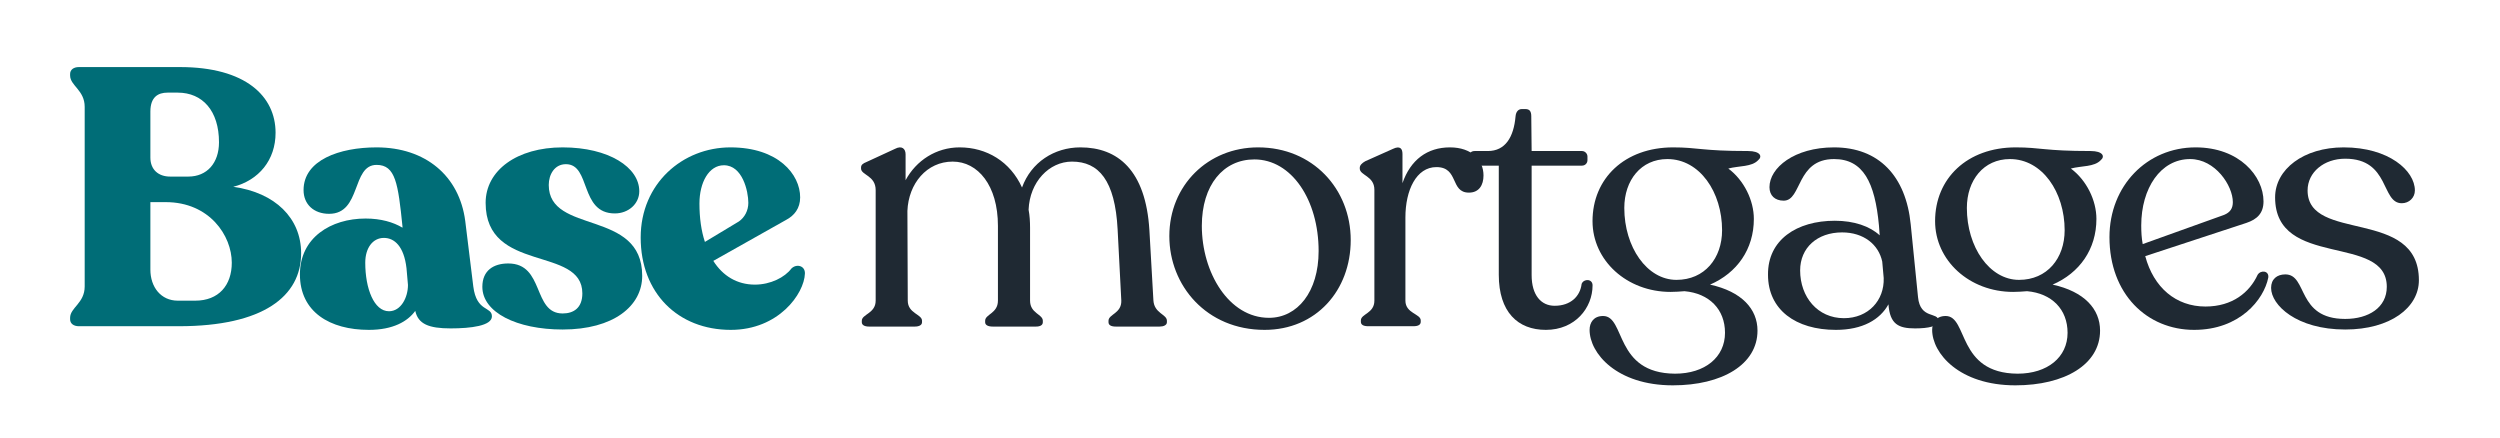
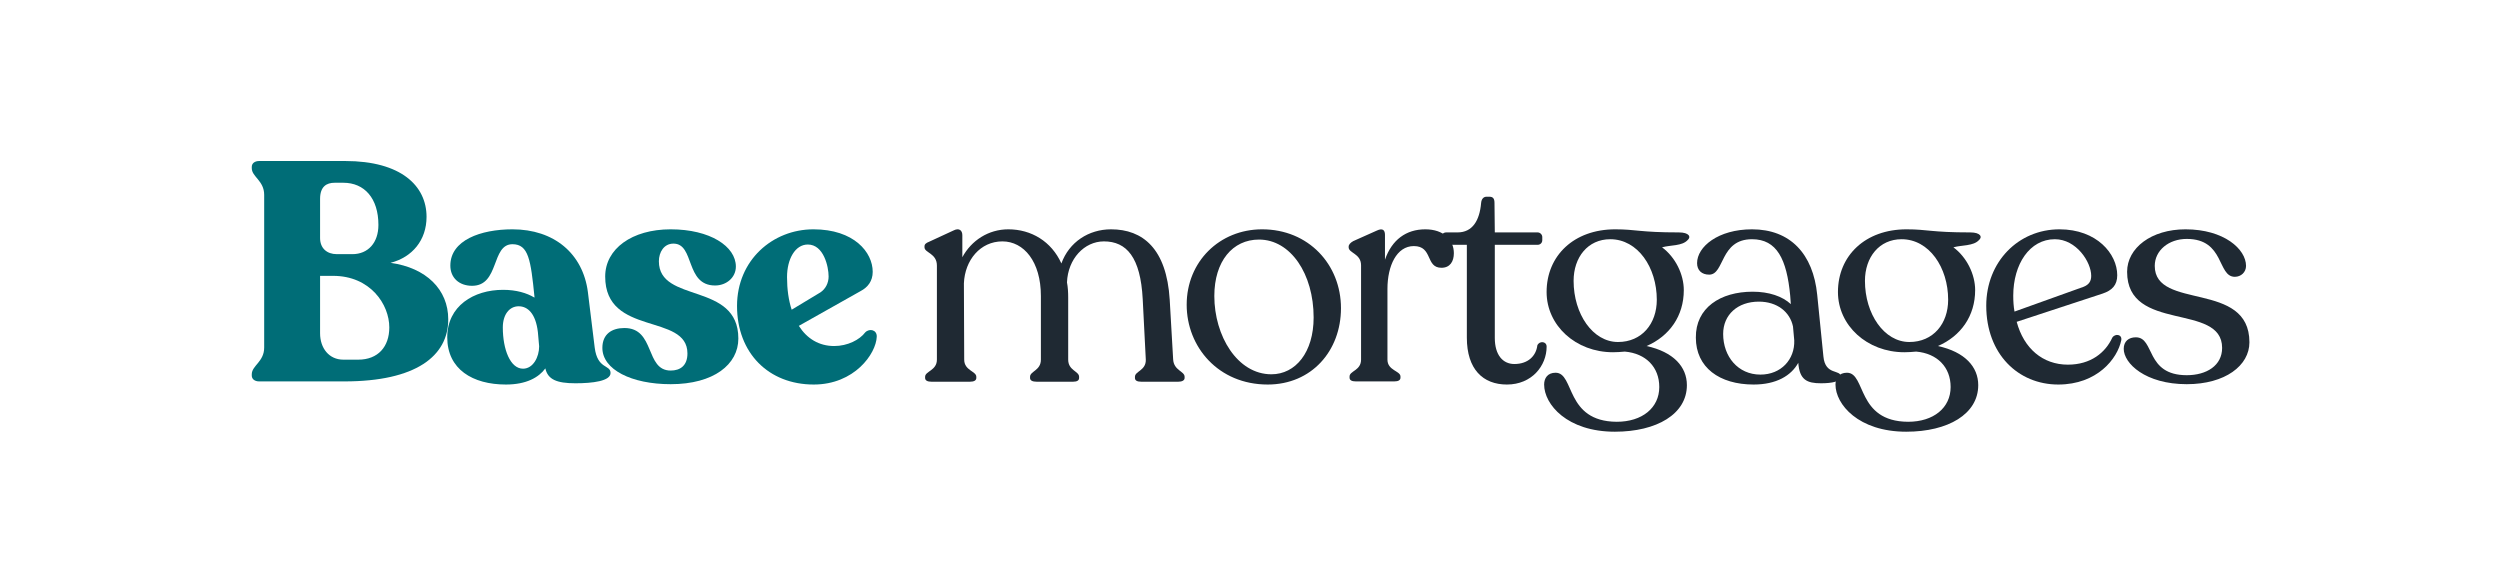
- <svg xmlns="http://www.w3.org/2000/svg" width="400" zoomAndPan="magnify" viewBox="0 0 300 52.5" height="70" preserveAspectRatio="xMidYMid meet" version="1.0">
+ <svg xmlns="http://www.w3.org/2000/svg" width="300" zoomAndPan="magnify" viewBox="0 0 224.88 52.5" height="70" preserveAspectRatio="xMidYMid meet" version="1.0">
  <defs>
    <g />
-     <clipPath id="906b43cfec">
-       <path d="M 6 0 L 292 0 L 292 52.004 L 6 52.004 Z M 6 0 " clip-rule="nonzero" />
-     </clipPath>
-     <clipPath id="2f4b60f630">
-       <rect x="0" width="286" y="0" height="53" />
+     <clipPath id="3331e82e84">
+       <rect x="0" width="183" y="0" height="40" />
    </clipPath>
  </defs>
-   <g clip-path="url(#906b43cfec)">
-     <g transform="matrix(1, 0, 0, 1, 6, 0)">
-       <g clip-path="url(#2f4b60f630)">
-         <g fill="#006d77" fill-opacity="1">
-           <g transform="translate(0.61557, 39.14634)">
-             <g>
-               <path d="M 21.375 -16.73 C 24.438 -17.52 26.453 -19.93 26.453 -23.211 C 26.453 -27.594 22.863 -31.098 14.98 -31.098 L 2.848 -31.098 C 2.234 -31.098 1.797 -30.789 1.797 -30.266 L 1.797 -30.09 C 1.797 -28.863 3.547 -28.336 3.547 -26.324 L 3.547 -4.773 C 3.547 -2.758 1.797 -2.234 1.797 -1.008 L 1.797 -0.832 C 1.797 -0.305 2.234 0 2.848 0 L 14.848 0 C 24.965 0 29.52 -3.59 29.52 -8.758 C 29.52 -12.965 26.41 -16.031 21.375 -16.73 Z M 11.43 -25.754 C 11.43 -27.504 12.352 -28.031 13.488 -28.031 L 14.715 -28.031 C 17.695 -28.031 19.664 -25.84 19.664 -22.074 C 19.664 -19.578 18.219 -17.957 15.984 -17.957 L 13.797 -17.957 C 12.395 -17.957 11.43 -18.789 11.43 -20.234 Z M 16.816 -3.066 L 14.715 -3.066 C 12.703 -3.066 11.43 -4.688 11.43 -6.789 L 11.43 -14.891 L 13.27 -14.891 C 18.527 -14.891 21.199 -10.863 21.199 -7.621 C 21.199 -4.906 19.621 -3.066 16.816 -3.066 Z M 16.816 -3.066 " />
-             </g>
+   <g transform="matrix(1, 0, 0, 1, 21, 6)">
+     <g clip-path="url(#3331e82e84)">
+       <g fill="#006d77" fill-opacity="1">
+         <g transform="translate(0.454184, 28.32691)">
+           <g>
+             <path d="M 13.633 -10.672 C 15.59 -11.176 16.875 -12.711 16.875 -14.809 C 16.875 -17.602 14.582 -19.836 9.555 -19.836 L 1.816 -19.836 C 1.426 -19.836 1.145 -19.641 1.145 -19.305 L 1.145 -19.191 C 1.145 -18.41 2.262 -18.074 2.262 -16.789 L 2.262 -3.047 C 2.262 -1.762 1.145 -1.426 1.145 -0.641 L 1.145 -0.531 C 1.145 -0.195 1.426 0 1.816 0 L 9.473 0 C 15.926 0 18.828 -2.289 18.828 -5.586 C 18.828 -8.27 16.848 -10.227 13.633 -10.672 Z M 7.293 -16.426 C 7.293 -17.543 7.879 -17.879 8.605 -17.879 L 9.387 -17.879 C 11.285 -17.879 12.543 -16.484 12.543 -14.082 C 12.543 -12.488 11.621 -11.453 10.195 -11.453 L 8.801 -11.453 C 7.906 -11.453 7.293 -11.984 7.293 -12.906 Z M 10.727 -1.957 L 9.387 -1.957 C 8.102 -1.957 7.293 -2.988 7.293 -4.332 L 7.293 -9.5 L 8.465 -9.5 C 11.816 -9.5 13.523 -6.93 13.523 -4.859 C 13.523 -3.129 12.516 -1.957 10.727 -1.957 Z M 10.727 -1.957 " />
          </g>
        </g>
-         <g fill="#006d77" fill-opacity="1">
-           <g transform="translate(28.89673, 39.14634)">
-             <g>
-               <path d="M 21.898 -4.773 L 20.934 -12.613 C 20.234 -18.043 16.16 -21.461 10.293 -21.461 C 5.824 -21.461 1.531 -19.93 1.531 -16.336 C 1.531 -14.629 2.758 -13.488 4.598 -13.488 C 8.496 -13.488 7.27 -19.359 10.293 -19.359 C 12.57 -19.359 12.875 -17.125 13.402 -11.957 L 13.402 -11.824 C 12.309 -12.48 10.816 -12.922 8.977 -12.922 C 4.816 -12.922 1.094 -10.645 1.094 -6.219 C 1.094 -1.707 4.688 0.438 9.371 0.438 C 12.262 0.438 14.016 -0.57 14.934 -1.84 C 15.285 -0.262 16.555 0.262 19.184 0.262 C 21.594 0.262 24.133 -0.043 24.133 -1.184 C 24.133 -2.41 22.293 -1.664 21.898 -4.773 Z M 11.781 -1.797 C 9.984 -1.797 8.934 -4.512 8.934 -7.621 C 8.934 -9.418 9.855 -10.598 11.168 -10.598 C 12.438 -10.598 13.578 -9.59 13.883 -6.965 L 14.059 -4.949 C 14.059 -3.461 13.227 -1.797 11.781 -1.797 Z M 11.781 -1.797 " />
-             </g>
+       </g>
+       <g fill="#006d77" fill-opacity="1">
+         <g transform="translate(18.49397, 28.32691)">
+           <g>
+             <path d="M 13.969 -3.047 L 13.355 -8.047 C 12.906 -11.512 10.309 -13.688 6.566 -13.688 C 3.715 -13.688 0.977 -12.711 0.977 -10.422 C 0.977 -9.332 1.762 -8.605 2.934 -8.605 C 5.418 -8.605 4.637 -12.348 6.566 -12.348 C 8.02 -12.348 8.215 -10.922 8.547 -7.625 L 8.547 -7.543 C 7.852 -7.961 6.902 -8.242 5.727 -8.242 C 3.074 -8.242 0.699 -6.789 0.699 -3.969 C 0.699 -1.09 2.988 0.281 5.98 0.281 C 7.824 0.281 8.941 -0.363 9.527 -1.172 C 9.75 -0.168 10.559 0.168 12.238 0.168 C 13.773 0.168 15.395 -0.027 15.395 -0.754 C 15.395 -1.535 14.219 -1.062 13.969 -3.047 Z M 7.516 -1.145 C 6.371 -1.145 5.699 -2.879 5.699 -4.859 C 5.699 -6.008 6.285 -6.762 7.125 -6.762 C 7.934 -6.762 8.66 -6.117 8.855 -4.441 L 8.969 -3.156 C 8.969 -2.207 8.438 -1.145 7.516 -1.145 Z M 7.516 -1.145 " />
          </g>
        </g>
-         <g fill="#006d77" fill-opacity="1">
-           <g transform="translate(50.87353, 39.14634)">
-             <g>
-               <path d="M 10.645 0.395 C 16.73 0.395 20.191 -2.41 20.191 -6.043 C 20.191 -14.102 8.977 -10.949 8.977 -16.949 C 8.977 -18.219 9.68 -19.445 11.035 -19.445 C 14.059 -19.445 12.656 -13.535 16.906 -13.535 C 18.527 -13.535 19.84 -14.672 19.84 -16.203 C 19.84 -19.051 16.203 -21.461 10.645 -21.461 C 5.168 -21.461 1.402 -18.703 1.402 -14.805 C 1.402 -6.309 13.008 -9.68 13.008 -3.941 C 13.008 -2.191 11.957 -1.531 10.645 -1.531 C 7.008 -1.531 8.496 -7.531 4.117 -7.531 C 2.363 -7.531 1.008 -6.699 1.008 -4.73 C 1.008 -1.664 5.125 0.395 10.645 0.395 Z M 10.645 0.395 " />
-             </g>
+       </g>
+       <g fill="#006d77" fill-opacity="1">
+         <g transform="translate(32.51236, 28.32691)">
+           <g>
+             <path d="M 6.789 0.25 C 10.672 0.25 12.879 -1.535 12.879 -3.855 C 12.879 -8.996 5.727 -6.984 5.727 -10.812 C 5.727 -11.621 6.176 -12.402 7.039 -12.402 C 8.969 -12.402 8.074 -8.633 10.785 -8.633 C 11.816 -8.633 12.656 -9.359 12.656 -10.336 C 12.656 -12.152 10.336 -13.688 6.789 -13.688 C 3.297 -13.688 0.895 -11.93 0.895 -9.441 C 0.895 -4.023 8.297 -6.176 8.297 -2.516 C 8.297 -1.398 7.625 -0.977 6.789 -0.977 C 4.469 -0.977 5.418 -4.805 2.625 -4.805 C 1.508 -4.805 0.641 -4.273 0.641 -3.016 C 0.641 -1.062 3.27 0.25 6.789 0.25 Z M 6.789 0.25 " />
          </g>
        </g>
-         <g fill="#006d77" fill-opacity="1">
-           <g transform="translate(69.91703, 39.14634)">
-             <g>
-               <path d="M 19.051 -6.922 C 18.262 -5.867 16.555 -4.992 14.672 -4.992 C 12.527 -4.992 10.816 -6.043 9.68 -7.84 L 18.395 -12.746 C 19.402 -13.27 20.102 -14.148 20.102 -15.461 C 20.102 -18.219 17.477 -21.461 11.738 -21.461 C 6 -21.461 0.965 -17.125 0.965 -10.645 C 0.965 -3.984 5.43 0.438 11.781 0.438 C 17.52 0.438 20.586 -3.898 20.672 -6.309 C 20.715 -7.27 19.664 -7.531 19.051 -6.922 Z M 10.949 -19.316 C 13.184 -19.316 13.883 -16.203 13.883 -14.805 C 13.883 -13.883 13.445 -13.051 12.746 -12.57 L 8.672 -10.117 C 8.234 -11.43 8.016 -13.008 8.016 -14.715 C 8.016 -17.258 9.152 -19.316 10.949 -19.316 Z M 10.949 -19.316 " />
-             </g>
+       </g>
+       <g fill="#006d77" fill-opacity="1">
+         <g transform="translate(44.65969, 28.32691)">
+           <g>
+             <path d="M 12.152 -4.414 C 11.648 -3.742 10.559 -3.184 9.359 -3.184 C 7.988 -3.184 6.902 -3.855 6.176 -5 L 11.734 -8.129 C 12.375 -8.465 12.824 -9.023 12.824 -9.863 C 12.824 -11.621 11.148 -13.688 7.488 -13.688 C 3.828 -13.688 0.613 -10.922 0.613 -6.789 C 0.613 -2.543 3.465 0.281 7.516 0.281 C 11.176 0.281 13.129 -2.488 13.188 -4.023 C 13.215 -4.637 12.543 -4.805 12.152 -4.414 Z M 6.984 -12.32 C 8.41 -12.32 8.855 -10.336 8.855 -9.441 C 8.855 -8.855 8.578 -8.324 8.129 -8.02 L 5.531 -6.453 C 5.254 -7.293 5.113 -8.297 5.113 -9.387 C 5.113 -11.008 5.84 -12.32 6.984 -12.32 Z M 6.984 -12.32 " />
          </g>
        </g>
-         <g fill="#006d77" fill-opacity="1">
-           <g transform="translate(89.17944, 39.14634)">
-             <g />
+       </g>
+       <g fill="#006d77" fill-opacity="1">
+         <g transform="translate(56.94665, 28.32691)">
+           <g />
+         </g>
+       </g>
+       <g fill="#1f2933" fill-opacity="1">
+         <g transform="translate(61.05435, 28.32691)">
+           <g>
+             <path d="M 23.469 -1.984 L 23.16 -7.348 C 22.879 -11.957 20.73 -13.688 17.879 -13.688 C 15.867 -13.688 14.109 -12.543 13.41 -10.617 C 12.516 -12.602 10.699 -13.688 8.633 -13.688 C 6.844 -13.688 5.309 -12.684 4.496 -11.176 L 4.496 -13.16 C 4.496 -13.578 4.219 -13.855 3.688 -13.578 L 1.508 -12.57 C 1.23 -12.461 1.09 -12.348 1.09 -12.152 L 1.09 -12.07 C 1.09 -11.566 2.207 -11.539 2.207 -10.422 L 2.207 -1.957 C 2.207 -0.977 1.145 -0.922 1.145 -0.418 L 1.145 -0.309 C 1.145 -0.082 1.367 0.027 1.703 0.027 L 5.195 0.027 C 5.531 0.027 5.754 -0.082 5.754 -0.309 L 5.754 -0.418 C 5.754 -0.922 4.664 -0.977 4.664 -1.957 L 4.637 -8.828 C 4.723 -10.922 6.117 -12.602 8.102 -12.602 C 10.031 -12.602 11.566 -10.785 11.566 -7.684 L 11.566 -1.957 C 11.566 -0.977 10.59 -0.922 10.59 -0.418 L 10.59 -0.309 C 10.59 -0.082 10.812 0.027 11.176 0.027 L 14.473 0.027 C 14.809 0.027 15.004 -0.082 15.004 -0.309 L 15.004 -0.418 C 15.004 -0.922 14.023 -0.977 14.023 -1.957 L 14.023 -7.543 C 14.023 -8.02 13.996 -8.492 13.914 -8.91 C 13.996 -11.035 15.477 -12.602 17.238 -12.602 C 19.277 -12.602 20.535 -11.176 20.73 -7.402 L 21.008 -1.957 C 21.035 -0.977 20.031 -0.922 20.031 -0.418 L 20.031 -0.309 C 20.031 -0.082 20.227 0.027 20.59 0.027 L 23.941 0.027 C 24.25 0.027 24.5 -0.082 24.5 -0.309 L 24.5 -0.418 C 24.5 -0.922 23.523 -0.977 23.469 -1.984 Z M 23.469 -1.984 " />
          </g>
        </g>
-         <g fill="#1f2933" fill-opacity="1">
-           <g transform="translate(95.61912, 39.14634)">
-             <g>
-               <path d="M 36.789 -3.109 L 36.309 -11.52 C 35.871 -18.746 32.496 -21.461 28.031 -21.461 C 24.879 -21.461 22.117 -19.664 21.023 -16.645 C 19.621 -19.754 16.773 -21.461 13.535 -21.461 C 10.73 -21.461 8.32 -19.883 7.051 -17.52 L 7.051 -20.629 C 7.051 -21.285 6.613 -21.723 5.781 -21.285 L 2.363 -19.707 C 1.926 -19.535 1.707 -19.359 1.707 -19.051 L 1.707 -18.922 C 1.707 -18.133 3.461 -18.09 3.461 -16.336 L 3.461 -3.066 C 3.461 -1.531 1.797 -1.445 1.797 -0.656 L 1.797 -0.48 C 1.797 -0.133 2.145 0.043 2.672 0.043 L 8.145 0.043 C 8.672 0.043 9.023 -0.133 9.023 -0.48 L 9.023 -0.656 C 9.023 -1.445 7.312 -1.531 7.312 -3.066 L 7.27 -13.84 C 7.402 -17.125 9.59 -19.754 12.703 -19.754 C 15.723 -19.754 18.133 -16.906 18.133 -12.043 L 18.133 -3.066 C 18.133 -1.531 16.598 -1.445 16.598 -0.656 L 16.598 -0.48 C 16.598 -0.133 16.949 0.043 17.52 0.043 L 22.688 0.043 C 23.211 0.043 23.52 -0.133 23.52 -0.48 L 23.52 -0.656 C 23.52 -1.445 21.988 -1.531 21.988 -3.066 L 21.988 -11.824 C 21.988 -12.57 21.941 -13.312 21.812 -13.973 C 21.941 -17.301 24.266 -19.754 27.023 -19.754 C 30.219 -19.754 32.191 -17.52 32.496 -11.605 L 32.938 -3.066 C 32.98 -1.531 31.402 -1.445 31.402 -0.656 L 31.402 -0.48 C 31.402 -0.133 31.711 0.043 32.277 0.043 L 37.535 0.043 C 38.016 0.043 38.41 -0.133 38.41 -0.48 L 38.41 -0.656 C 38.41 -1.445 36.879 -1.531 36.789 -3.109 Z M 36.789 -3.109 " />
-             </g>
+       </g>
+       <g fill="#1f2933" fill-opacity="1">
+         <g transform="translate(84.81903, 28.32691)">
+           <g>
+             <path d="M 8.215 0.281 C 12.152 0.281 14.809 -2.738 14.809 -6.594 C 14.809 -10.504 11.902 -13.688 7.711 -13.688 C 3.883 -13.688 0.922 -10.785 0.922 -6.902 C 0.922 -3.102 3.773 0.281 8.215 0.281 Z M 8.547 -0.641 C 5.477 -0.641 3.41 -4.105 3.41 -7.684 C 3.41 -10.812 5.055 -12.766 7.43 -12.766 C 10.281 -12.766 12.348 -9.668 12.348 -5.754 C 12.348 -2.625 10.727 -0.641 8.547 -0.641 Z M 8.547 -0.641 " />
          </g>
        </g>
-         <g fill="#1f2933" fill-opacity="1">
-           <g transform="translate(132.8753, 39.14634)">
-             <g>
-               <path d="M 12.875 0.438 C 19.051 0.438 23.211 -4.293 23.211 -10.336 C 23.211 -16.469 18.656 -21.461 12.09 -21.461 C 6.086 -21.461 1.445 -16.906 1.445 -10.816 C 1.445 -4.863 5.914 0.438 12.875 0.438 Z M 13.402 -1.008 C 8.586 -1.008 5.344 -6.438 5.344 -12.043 C 5.344 -16.949 7.926 -20.016 11.648 -20.016 C 16.117 -20.016 19.359 -15.152 19.359 -9.023 C 19.359 -4.117 16.816 -1.008 13.402 -1.008 Z M 13.402 -1.008 " />
-             </g>
+       </g>
+       <g fill="#1f2933" fill-opacity="1">
+         <g transform="translate(99.22839, 28.32691)">
+           <g>
+             <path d="M 7.988 -13.688 C 6.258 -13.688 4.973 -12.738 4.359 -10.953 L 4.359 -13.188 C 4.359 -13.605 4.164 -13.828 3.633 -13.578 L 1.508 -12.629 C 1.258 -12.488 1.09 -12.32 1.09 -12.125 L 1.09 -12.07 C 1.09 -11.539 2.207 -11.512 2.207 -10.449 L 2.207 -1.957 C 2.207 -0.977 1.172 -0.949 1.172 -0.445 L 1.172 -0.336 C 1.172 -0.113 1.367 0 1.73 0 L 5.195 0 C 5.559 0 5.754 -0.113 5.754 -0.336 L 5.754 -0.445 C 5.754 -0.949 4.582 -0.977 4.582 -1.957 L 4.582 -8.324 C 4.582 -10.422 5.418 -12.18 6.957 -12.18 C 8.688 -12.18 7.988 -10.227 9.441 -10.227 C 10.227 -10.227 10.559 -10.812 10.559 -11.539 C 10.559 -12.711 9.668 -13.688 7.988 -13.688 Z M 7.988 -13.688 " />
          </g>
        </g>
-         <g fill="#1f2933" fill-opacity="1">
-           <g transform="translate(155.465, 39.14634)">
-             <g>
-               <path d="M 12.527 -21.461 C 9.812 -21.461 7.797 -19.973 6.832 -17.168 L 6.832 -20.672 C 6.832 -21.328 6.527 -21.68 5.695 -21.285 L 2.363 -19.797 C 1.973 -19.578 1.707 -19.316 1.707 -19.008 L 1.707 -18.922 C 1.707 -18.09 3.461 -18.043 3.461 -16.379 L 3.461 -3.066 C 3.461 -1.531 1.84 -1.488 1.84 -0.699 L 1.84 -0.527 C 1.84 -0.176 2.145 0 2.715 0 L 8.145 0 C 8.715 0 9.023 -0.176 9.023 -0.527 L 9.023 -0.699 C 9.023 -1.488 7.184 -1.531 7.184 -3.066 L 7.184 -13.051 C 7.184 -16.336 8.496 -19.094 10.906 -19.094 C 13.621 -19.094 12.527 -16.031 14.805 -16.031 C 16.031 -16.031 16.555 -16.949 16.555 -18.09 C 16.555 -19.93 15.152 -21.461 12.527 -21.461 Z M 12.527 -21.461 " />
-             </g>
+       </g>
+       <g fill="#1f2933" fill-opacity="1">
+         <g transform="translate(108.4993, 28.32691)">
+           <g>
+             <path d="M 6.062 0.281 C 8.297 0.281 9.637 -1.398 9.637 -3.129 C 9.637 -3.633 8.969 -3.66 8.801 -3.242 C 8.688 -2.289 7.961 -1.566 6.734 -1.566 C 5.699 -1.566 4.973 -2.375 4.973 -3.91 L 4.973 -12.293 L 8.828 -12.293 C 9.051 -12.293 9.246 -12.461 9.246 -12.711 L 9.246 -12.992 C 9.246 -13.215 9.051 -13.41 8.828 -13.41 L 4.973 -13.41 L 4.945 -16.062 C 4.945 -16.426 4.832 -16.621 4.496 -16.621 L 4.219 -16.621 C 3.969 -16.621 3.773 -16.426 3.742 -16.062 C 3.605 -14.473 2.961 -13.41 1.621 -13.41 L 0.613 -13.41 C 0.336 -13.41 0.195 -13.242 0.195 -12.992 L 0.195 -12.711 C 0.195 -12.461 0.363 -12.293 0.613 -12.293 L 2.457 -12.293 L 2.457 -3.938 C 2.457 -1.09 3.91 0.281 6.062 0.281 Z M 6.062 0.281 " />
          </g>
        </g>
-         <g fill="#1f2933" fill-opacity="1">
-           <g transform="translate(169.9991, 39.14634)">
-             <g>
-               <path d="M 9.504 0.438 C 13.008 0.438 15.109 -2.191 15.109 -4.906 C 15.109 -5.695 14.059 -5.738 13.797 -5.082 C 13.621 -3.59 12.48 -2.453 10.555 -2.453 C 8.934 -2.453 7.797 -3.723 7.797 -6.133 L 7.797 -19.27 L 13.84 -19.27 C 14.191 -19.27 14.496 -19.535 14.496 -19.93 L 14.496 -20.367 C 14.496 -20.715 14.191 -21.023 13.84 -21.023 L 7.797 -21.023 L 7.754 -25.184 C 7.754 -25.754 7.578 -26.059 7.051 -26.059 L 6.613 -26.059 C 6.219 -26.059 5.914 -25.754 5.867 -25.184 C 5.648 -22.688 4.641 -21.023 2.539 -21.023 L 0.965 -21.023 C 0.527 -21.023 0.305 -20.762 0.305 -20.367 L 0.305 -19.93 C 0.305 -19.535 0.57 -19.27 0.965 -19.27 L 3.855 -19.27 L 3.855 -6.176 C 3.855 -1.707 6.133 0.438 9.504 0.438 Z M 9.504 0.438 " />
-             </g>
+       </g>
+       <g fill="#1f2933" fill-opacity="1">
+         <g transform="translate(117.0721, 28.32691)">
+           <g>
+             <path d="M 12.961 -13.41 C 9.441 -13.41 9.137 -13.688 7.234 -13.688 C 3.52 -13.688 1.062 -11.316 1.062 -8.047 C 1.062 -5.027 3.688 -2.625 7.039 -2.625 C 7.402 -2.625 7.738 -2.652 8.102 -2.684 C 10 -2.516 11.203 -1.285 11.203 0.504 C 11.203 2.375 9.668 3.633 7.375 3.633 C 2.711 3.605 3.605 -0.781 1.871 -0.781 C 1.145 -0.781 0.84 -0.281 0.84 0.281 C 0.84 2.066 2.906 4.527 7.207 4.527 C 10.98 4.527 13.688 2.934 13.688 0.336 C 13.688 -1.312 12.488 -2.652 10.059 -3.184 C 12.125 -4.078 13.41 -5.895 13.41 -8.215 C 13.41 -9.637 12.656 -11.176 11.453 -12.07 C 12.293 -12.293 13.242 -12.18 13.746 -12.711 C 14.082 -12.992 13.914 -13.41 12.961 -13.41 Z M 7.488 -3.547 C 5.223 -3.547 3.492 -6.062 3.492 -9.051 C 3.492 -11.176 4.777 -12.797 6.789 -12.797 C 9.273 -12.797 10.98 -10.254 10.98 -7.348 C 10.98 -5.195 9.637 -3.547 7.488 -3.547 Z M 7.488 -3.547 " />
          </g>
        </g>
-         <g fill="#1f2933" fill-opacity="1">
-           <g transform="translate(183.4387, 39.14634)">
-             <g>
-               <path d="M 20.32 -21.023 C 14.805 -21.023 14.32 -21.461 11.344 -21.461 C 5.52 -21.461 1.664 -17.738 1.664 -12.613 C 1.664 -7.883 5.781 -4.117 11.035 -4.117 C 11.605 -4.117 12.133 -4.16 12.703 -4.203 C 15.68 -3.941 17.562 -2.016 17.562 0.789 C 17.562 3.723 15.152 5.695 11.562 5.695 C 4.25 5.648 5.648 -1.227 2.934 -1.227 C 1.797 -1.227 1.312 -0.438 1.312 0.438 C 1.312 3.242 4.555 7.094 11.301 7.094 C 17.211 7.094 21.461 4.598 21.461 0.527 C 21.461 -2.059 19.578 -4.16 15.766 -4.992 C 19.008 -6.395 21.023 -9.242 21.023 -12.875 C 21.023 -15.109 19.84 -17.52 17.957 -18.922 C 19.27 -19.27 20.762 -19.094 21.547 -19.93 C 22.074 -20.367 21.812 -21.023 20.32 -21.023 Z M 11.738 -5.562 C 8.191 -5.562 5.477 -9.504 5.477 -14.191 C 5.477 -17.52 7.488 -20.059 10.645 -20.059 C 14.539 -20.059 17.211 -16.074 17.211 -11.52 C 17.211 -8.145 15.109 -5.562 11.738 -5.562 Z M 11.738 -5.562 " />
-             </g>
+       </g>
+       <g fill="#1f2933" fill-opacity="1">
+         <g transform="translate(130.5319, 28.32691)">
+           <g>
+             <path d="M 12.516 -2.234 L 11.957 -7.793 C 11.594 -11.48 9.527 -13.688 6.09 -13.688 C 3.047 -13.688 1.145 -12.125 1.145 -10.645 C 1.145 -10 1.566 -9.609 2.234 -9.609 C 3.633 -9.609 3.184 -12.797 6.09 -12.797 C 8.324 -12.797 9.219 -11.008 9.527 -7.711 L 9.582 -6.957 C 8.828 -7.656 7.625 -8.074 6.145 -8.074 C 3.242 -8.074 1.004 -6.621 1.035 -3.938 C 1.035 -1.258 3.156 0.281 6.23 0.281 C 8.27 0.281 9.609 -0.504 10.254 -1.676 C 10.363 -0.141 11.035 0.168 12.293 0.168 C 13.324 0.168 14.082 0 14.082 -0.418 C 14.082 -1.117 12.684 -0.504 12.516 -2.234 Z M 6.844 -0.613 C 4.832 -0.613 3.492 -2.234 3.492 -4.273 C 3.492 -6.008 4.805 -7.18 6.703 -7.18 C 8.352 -7.18 9.5 -6.258 9.777 -4.945 L 9.891 -3.688 C 9.945 -1.984 8.715 -0.613 6.844 -0.613 Z M 6.844 -0.613 " />
          </g>
        </g>
-         <g fill="#1f2933" fill-opacity="1">
-           <g transform="translate(204.5399, 39.14634)">
-             <g>
-               <path d="M 19.621 -3.504 L 18.746 -12.219 C 18.176 -18 14.934 -21.461 9.547 -21.461 C 4.773 -21.461 1.797 -19.008 1.797 -16.688 C 1.797 -15.68 2.453 -15.066 3.504 -15.066 C 5.695 -15.066 4.992 -20.059 9.547 -20.059 C 13.051 -20.059 14.453 -17.258 14.934 -12.09 L 15.023 -10.906 C 13.84 -12 11.957 -12.656 9.637 -12.656 C 5.082 -12.656 1.578 -10.379 1.621 -6.176 C 1.621 -1.973 4.949 0.438 9.766 0.438 C 12.965 0.438 15.066 -0.789 16.074 -2.629 C 16.25 -0.219 17.301 0.262 19.27 0.262 C 20.891 0.262 22.074 0 22.074 -0.656 C 22.074 -1.75 19.883 -0.789 19.621 -3.504 Z M 10.73 -0.965 C 7.578 -0.965 5.477 -3.504 5.477 -6.699 C 5.477 -9.418 7.531 -11.258 10.512 -11.258 C 13.094 -11.258 14.891 -9.812 15.328 -7.754 L 15.504 -5.781 C 15.594 -3.109 13.664 -0.965 10.73 -0.965 Z M 10.73 -0.965 " />
-             </g>
+       </g>
+       <g fill="#1f2933" fill-opacity="1">
+         <g transform="translate(143.2936, 28.32691)">
+           <g>
+             <path d="M 12.961 -13.41 C 9.441 -13.41 9.137 -13.688 7.234 -13.688 C 3.52 -13.688 1.062 -11.316 1.062 -8.047 C 1.062 -5.027 3.688 -2.625 7.039 -2.625 C 7.402 -2.625 7.738 -2.652 8.102 -2.684 C 10 -2.516 11.203 -1.285 11.203 0.504 C 11.203 2.375 9.668 3.633 7.375 3.633 C 2.711 3.605 3.605 -0.781 1.871 -0.781 C 1.145 -0.781 0.84 -0.281 0.84 0.281 C 0.84 2.066 2.906 4.527 7.207 4.527 C 10.98 4.527 13.688 2.934 13.688 0.336 C 13.688 -1.312 12.488 -2.652 10.059 -3.184 C 12.125 -4.078 13.41 -5.895 13.41 -8.215 C 13.41 -9.637 12.656 -11.176 11.453 -12.07 C 12.293 -12.293 13.242 -12.18 13.746 -12.711 C 14.082 -12.992 13.914 -13.41 12.961 -13.41 Z M 7.488 -3.547 C 5.223 -3.547 3.492 -6.062 3.492 -9.051 C 3.492 -11.176 4.777 -12.797 6.789 -12.797 C 9.273 -12.797 10.98 -10.254 10.98 -7.348 C 10.98 -5.195 9.637 -3.547 7.488 -3.547 Z M 7.488 -3.547 " />
          </g>
        </g>
-         <g fill="#1f2933" fill-opacity="1">
-           <g transform="translate(224.5466, 39.14634)">
-             <g>
-               <path d="M 20.32 -21.023 C 14.805 -21.023 14.32 -21.461 11.344 -21.461 C 5.52 -21.461 1.664 -17.738 1.664 -12.613 C 1.664 -7.883 5.781 -4.117 11.035 -4.117 C 11.605 -4.117 12.133 -4.16 12.703 -4.203 C 15.68 -3.941 17.562 -2.016 17.562 0.789 C 17.562 3.723 15.152 5.695 11.562 5.695 C 4.25 5.648 5.648 -1.227 2.934 -1.227 C 1.797 -1.227 1.312 -0.438 1.312 0.438 C 1.312 3.242 4.555 7.094 11.301 7.094 C 17.211 7.094 21.461 4.598 21.461 0.527 C 21.461 -2.059 19.578 -4.16 15.766 -4.992 C 19.008 -6.395 21.023 -9.242 21.023 -12.875 C 21.023 -15.109 19.84 -17.52 17.957 -18.922 C 19.27 -19.27 20.762 -19.094 21.547 -19.93 C 22.074 -20.367 21.812 -21.023 20.32 -21.023 Z M 11.738 -5.562 C 8.191 -5.562 5.477 -9.504 5.477 -14.191 C 5.477 -17.52 7.488 -20.059 10.645 -20.059 C 14.539 -20.059 17.211 -16.074 17.211 -11.52 C 17.211 -8.145 15.109 -5.562 11.738 -5.562 Z M 11.738 -5.562 " />
-             </g>
+       </g>
+       <g fill="#1f2933" fill-opacity="1">
+         <g transform="translate(156.7535, 28.32691)">
+           <g>
+             <path d="M 12.293 -3.938 C 11.68 -2.598 10.363 -1.508 8.297 -1.508 C 6.035 -1.508 4.332 -2.961 3.688 -5.363 L 11.426 -7.906 C 12.266 -8.188 12.738 -8.66 12.738 -9.555 C 12.738 -11.48 10.895 -13.688 7.543 -13.688 C 3.828 -13.688 0.949 -10.754 0.949 -6.816 C 0.949 -2.457 3.828 0.281 7.43 0.281 C 10.922 0.281 12.766 -2.039 13.102 -3.715 C 13.188 -4.246 12.543 -4.332 12.293 -3.938 Z M 7.125 -12.797 C 9.051 -12.797 10.395 -10.754 10.395 -9.5 C 10.395 -9.023 10.195 -8.715 9.723 -8.52 L 3.492 -6.285 C 3.41 -6.734 3.379 -7.207 3.379 -7.711 C 3.379 -10.559 4.859 -12.797 7.125 -12.797 Z M 7.125 -12.797 " />
          </g>
        </g>
-         <g fill="#1f2933" fill-opacity="1">
-           <g transform="translate(245.6477, 39.14634)">
-             <g>
-               <path d="M 19.27 -6.176 C 18.309 -4.074 16.25 -2.363 13.008 -2.363 C 9.461 -2.363 6.789 -4.641 5.781 -8.41 L 17.914 -12.395 C 19.227 -12.832 19.973 -13.578 19.973 -14.98 C 19.973 -18 17.082 -21.461 11.824 -21.461 C 6 -21.461 1.488 -16.863 1.488 -10.688 C 1.488 -3.855 6 0.438 11.648 0.438 C 17.125 0.438 20.016 -3.195 20.543 -5.824 C 20.672 -6.656 19.664 -6.789 19.27 -6.176 Z M 11.168 -20.059 C 14.191 -20.059 16.293 -16.863 16.293 -14.891 C 16.293 -14.148 15.984 -13.664 15.242 -13.359 L 5.477 -9.855 C 5.344 -10.555 5.301 -11.301 5.301 -12.09 C 5.301 -16.555 7.621 -20.059 11.168 -20.059 Z M 11.168 -20.059 " />
-             </g>
-           </g>
-         </g>
-         <g fill="#1f2933" fill-opacity="1">
-           <g transform="translate(265.1728, 39.14634)">
-             <g>
-               <path d="M 10.25 0.395 C 15.68 0.395 19.094 -2.234 19.094 -5.52 C 19.094 -14.277 5.738 -9.984 5.738 -16.293 C 5.738 -18.484 7.707 -20.102 10.25 -20.102 C 15.637 -20.102 14.539 -14.758 17.039 -14.758 C 17.914 -14.758 18.613 -15.418 18.613 -16.293 C 18.613 -18.656 15.504 -21.461 10.074 -21.461 C 5.254 -21.461 1.84 -18.832 1.84 -15.461 C 1.84 -6.832 15.242 -11.168 15.242 -4.73 C 15.242 -2.234 13.051 -0.875 10.25 -0.875 C 4.379 -0.875 5.781 -6.219 3.066 -6.219 C 2.059 -6.219 1.359 -5.648 1.359 -4.598 C 1.359 -2.539 4.422 0.395 10.25 0.395 Z M 10.25 0.395 " />
-             </g>
+       </g>
+       <g fill="#1f2933" fill-opacity="1">
+         <g transform="translate(169.208, 28.32691)">
+           <g>
+             <path d="M 6.539 0.25 C 10 0.25 12.18 -1.426 12.18 -3.52 C 12.18 -9.109 3.66 -6.371 3.66 -10.395 C 3.66 -11.789 4.918 -12.824 6.539 -12.824 C 9.973 -12.824 9.273 -9.414 10.867 -9.414 C 11.426 -9.414 11.875 -9.832 11.875 -10.395 C 11.875 -11.902 9.891 -13.688 6.426 -13.688 C 3.352 -13.688 1.172 -12.012 1.172 -9.863 C 1.172 -4.359 9.723 -7.125 9.723 -3.016 C 9.723 -1.426 8.324 -0.559 6.539 -0.559 C 2.793 -0.559 3.688 -3.969 1.957 -3.969 C 1.312 -3.969 0.867 -3.605 0.867 -2.934 C 0.867 -1.621 2.82 0.25 6.539 0.25 Z M 6.539 0.25 " />
          </g>
        </g>
      </g>
    </g>
  </g>
</svg>
